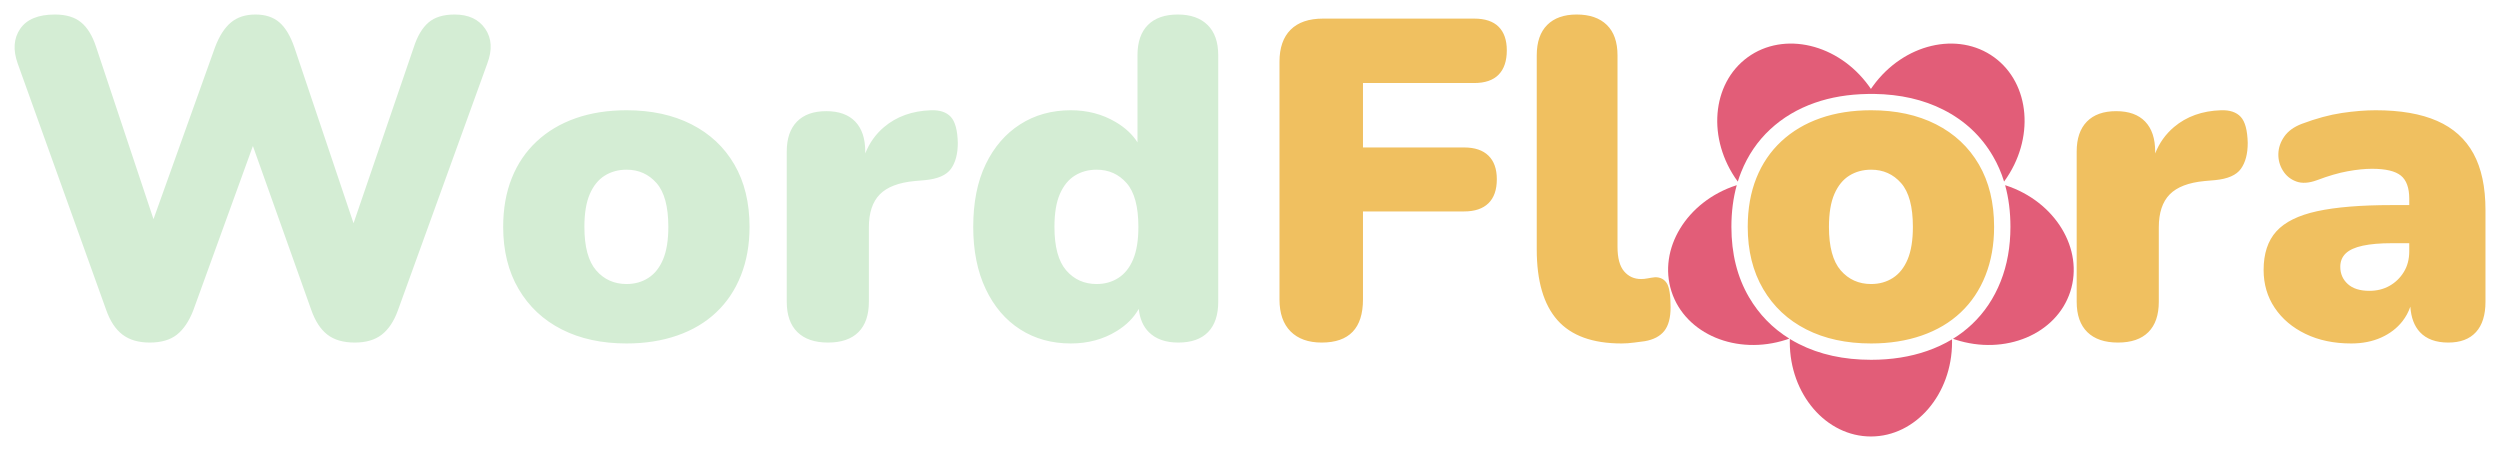
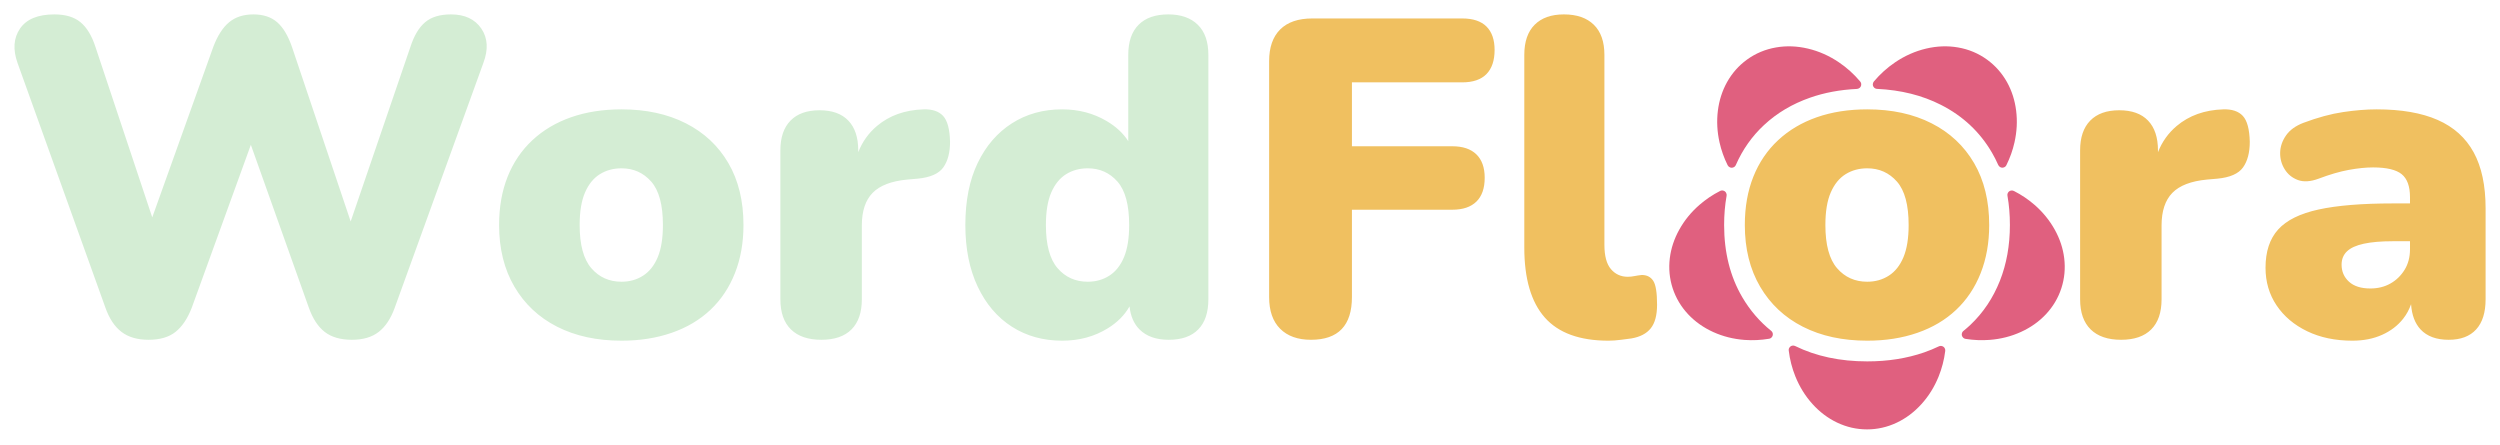
- <svg xmlns="http://www.w3.org/2000/svg" viewBox="8 34 5510 994" role="img" aria-label="WordFlora">
-   <path fill="#E25D78" d="M4425.5 433.5C4425.3 433.8 4425.2 434 4425 434.2Q4415.8 404.4 4400.6 378.4Q4361.8 311.7 4291.3 275.9Q4225.1 242.3 4138.5 241Q4135.3 241 4132 241Q4128.3 241 4124.6 241.1Q4124.5 241.1 4124.5 241.1Q4060.8 242.1 4008.1 260.5Q3951 280.5 3909.5 319.1Q3867.6 358.1 3845.6 413.1Q3841.4 423.5 3838.1 434.3C3837.9 434.1 3837.7 433.8 3837.5 433.5C3770 340.6 3780.1 218.3 3859.9 160.2C3939.8 102.2 4059.3 130.4 4126.8 223.3C4128.4 225.6 4130 227.8 4131.5 230C4133 227.8 4134.6 225.6 4136.2 223.3C4203.7 130.4 4323.2 102.2 4403.1 160.2C4482.9 218.3 4493 340.6 4425.5 433.5ZM3952.7 788.1C3952.7 785.7 3952.7 783.3 3952.8 781Q3962.4 786.9 3972.7 792.1Q4041.4 827 4132 827Q4199.1 827 4255.3 807.5Q4284.9 797.2 4310.2 782C4310.3 784 4310.3 786.1 4310.3 788.1C4310.3 902.9 4230.2 996 4131.5 996C4032.8 996 3952.7 902.9 3952.7 788.1ZM3834.6 442.5Q3835.2 442.3 3835.8 442.1Q3824 484.5 3824 534Q3824 622.8 3862.9 689.2Q3896.2 746 3951.7 780.3C3949.5 781.1 3947.3 781.8 3945.1 782.6C3835.9 818 3722.6 770.7 3692.1 676.8C3661.6 582.9 3725.4 478 3834.6 442.5ZM4317.9 782.6C4316.1 782 4314.2 781.3 4312.4 780.7Q4335.1 766.7 4354.2 748.7Q4395.5 709.7 4417.5 654.2Q4439 599.9 4439 534Q4439 484.4 4427.3 442.1C4427.7 442.2 4428 442.4 4428.4 442.5C4537.6 478 4601.4 582.9 4570.9 676.8C4540.4 770.7 4427.1 818 4317.9 782.6Z" />
+ <svg xmlns="http://www.w3.org/2000/svg" width="5555" height="987" viewBox="8 34 5555 987" role="img" aria-label="WordFlora">
+   <path fill="#E0607F" d="M4157 837Q4225.7 837 4283.6 817Q4300.5 811.1 4316.1 803.6Q4319.8 801.9 4323.7 803.2Q4327.7 804.6 4329.4 808.3Q4330.7 811 4330.3 813.9Q4326.6 843.5 4315.5 870.9Q4301.4 905.6 4277.4 932Q4253.3 958.6 4222.7 973.1Q4191 988.1 4156.5 988.1Q4121.9 988.1 4090.1 973Q4059.4 958.4 4035.3 931.7Q4011.3 905.1 3997.2 870.2Q3986.2 842.8 3982.6 813.1Q3982 809 3984.6 805.7Q3987.2 802.4 3991.3 801.9Q3994.2 801.6 3996.9 802.9Q4066.4 837 4157 837ZM4134.1 231.6Q4077.6 234.3 4029.8 251.1Q3970.7 271.8 3927.7 311.8Q3887.5 349.2 3865 400.7Q3863.3 404.5 3859.4 406Q3855.6 407.5 3851.8 405.8Q3848.5 404.4 3846.8 401.1Q3834.7 376.7 3828.8 350.4Q3820.8 314.8 3825.1 280.1Q3829.4 245.4 3845.5 216.5Q3862.3 186.5 3889.6 166.6Q3918.5 145.6 3954.4 139.4Q3989 133.4 4025.3 142Q4061.6 150.6 4093.9 172.4Q4120.5 190.3 4141.3 215.1Q4144 218.3 4143.6 222.4Q4143.3 226.6 4140.1 229.2Q4137.5 231.4 4134.1 231.6ZM4171.7 215.1Q4192.6 190.3 4219.1 172.4Q4251.4 150.6 4287.7 142Q4324 133.4 4358.6 139.4Q4394.5 145.6 4423.4 166.6Q4450.7 186.5 4467.5 216.4Q4483.6 245.3 4487.9 280.1Q4492.2 314.7 4484.2 350.3Q4478.3 376.6 4466.2 401Q4464.4 404.7 4460.5 406Q4456.5 407.4 4452.8 405.5Q4449.6 403.9 4448.1 400.6Q4441.9 386.5 4434.2 373.3Q4393.9 304.1 4320.8 267Q4258.5 235.3 4178.9 231.5Q4174.8 231.3 4172 228.3Q4169.2 225.2 4169.4 221Q4169.6 217.7 4171.7 215.1ZM3938.9 786.7Q3911.7 791.3 3884.4 789.3Q3847.3 786.5 3814.8 771.8Q3782.3 757 3759.2 732.5Q3735.3 707 3724.6 674.3Q3714.2 642.1 3718.3 607.9Q3722.3 574.9 3739.4 544.2Q3756.4 513.5 3784 489.4Q3805 471.1 3830.1 458.3Q3833.8 456.5 3837.7 457.7Q3841.7 459 3843.5 462.7Q3845.1 465.7 3844.5 469Q3839 499.9 3839 534Q3839 625.5 3879.3 694.3Q3905 738.1 3943.5 769.1Q3946.7 771.7 3947.2 775.8Q3947.6 779.9 3945 783.1Q3942.7 786.1 3938.9 786.7ZM4370.8 769.3Q4378.7 762.9 4386.1 756Q4429 715.4 4451.8 657.9Q4474 601.8 4474 534Q4474 499.9 4468.6 469Q4467.9 464.9 4470.2 461.5Q4472.6 458.1 4476.7 457.4Q4480 456.9 4483 458.4Q4508 471.1 4529 489.4Q4556.6 513.6 4573.6 544.2Q4590.7 574.9 4594.7 607.9Q4598.8 642.1 4588.4 674.3Q4577.8 706.9 4554 732.3Q4531 756.8 4498.7 771.5Q4466.4 786.3 4429.4 789.2Q4402.4 791.3 4375.5 787Q4371.4 786.3 4369 782.9Q4366.5 779.6 4367.2 775.5Q4367.8 771.7 4370.8 769.3Z" />
  <path fill="#D4EDD4" d="M338 789Q301 789 278 771.5Q255 754 242 717L47 174Q31 129 52.5 97.5Q74 66 129 66Q166 66 187 83.5Q208 101 220 138L346.3 517L482 138Q496 101 517 83.5Q538 66 571 66Q604 66 624 83.5Q644 101 657 139L787.2 526.1L920 138Q932 101 952.5 83.5Q973 66 1010 66Q1056 66 1077.5 97.5Q1099 129 1082 174L885 718Q872 754 849.5 771.5Q827 789 790 789Q752 789 729.5 771.5Q707 754 694 717L565.4 355.8L434 718Q420 754 398 771.5Q376 789 338 789ZM2368 791Q2305 791 2256.5 760Q2208 729 2180.5 671Q2153 613 2153 534Q2153 453 2180.5 396Q2208 339 2256.5 308Q2305 277 2368 277Q2423 277 2467 303Q2498.4 321.5 2515 347.7V156Q2515 112 2538 89Q2561 66 2604 66Q2646 66 2669.5 89Q2693 112 2693 156V699Q2693 743 2670.5 766Q2648 789 2605 789Q2563 789 2540 766Q2521.3 747.3 2517.8 714.8Q2501.6 743.7 2469.5 763.5Q2425 791 2368 791ZM1389 791Q1307 791 1246 760Q1185 729 1151 671Q1117 613 1117 534Q1117 474 1136 426.5Q1155 379 1191 345.5Q1227 312 1277 294.5Q1327 277 1389 277Q1471 277 1532 308Q1593 339 1626.5 396.5Q1660 454 1660 534Q1660 593 1641 641Q1622 689 1586.5 722.5Q1551 756 1500.5 773.5Q1450 791 1389 791ZM1833 789Q1789 789 1765.5 766Q1742 743 1742 699V368Q1742 325 1764.5 302Q1787 279 1829 279Q1871 279 1893 302Q1915 325 1915 368V372.2Q1928.7 337.5 1956.5 314Q1998 279 2060 277Q2089 276 2103.5 291.5Q2118 307 2119 349Q2119 385 2104 406Q2089 427 2047 431L2024 433Q1971 438 1947 462.5Q1923 487 1923 535V699Q1923 743 1900 766Q1877 789 1833 789ZM1389 660Q1416 660 1437 646.5Q1458 633 1469.5 605.5Q1481 578 1481 534Q1481 467 1455 437.5Q1429 408 1389 408Q1362 408 1341 421Q1320 434 1308 461.5Q1296 489 1296 534Q1296 600 1322 630Q1348 660 1389 660ZM2425 660Q2452 660 2473 646.5Q2494 633 2505.5 605.5Q2517 578 2517 534Q2517 467 2491 437.5Q2465 408 2425 408Q2398 408 2377 421Q2356 434 2344 461.5Q2332 489 2332 534Q2332 600 2358 630Q2384 660 2425 660Z" />
-   <path fill="#F0C060" d="M4132 791Q4050 791 3989 760Q3928 729 3894 671Q3860 613 3860 534Q3860 474 3879 426.5Q3898 379 3934 345.5Q3970 312 4020 294.5Q4070 277 4132 277Q4214 277 4275 308Q4336 339 4369.5 396.5Q4403 454 4403 534Q4403 593 4384 641Q4365 689 4329.5 722.5Q4294 756 4243.5 773.5Q4193 791 4132 791ZM2921 789Q2877 789 2852.5 764.5Q2828 740 2828 694V170Q2828 124 2852.5 99.5Q2877 75 2924 75H3257Q3293 75 3311 93Q3329 111 3329 145Q3329 180 3311 198.5Q3293 217 3257 217H3012V359H3235Q3270 359 3288.5 377Q3307 395 3307 429Q3307 464 3288.5 482Q3270 500 3235 500H3012V694Q3012 789 2921 789ZM5190 791Q5133 791 5089.5 770Q5046 749 5021.5 712.5Q4997 676 4997 629Q4997 575 5025 544Q5053 513 5115 499.5Q5177 486 5280 486H5318V472Q5318 436 5299.5 421Q5281 406 5236 406Q5212 406 5182 411.5Q5152 417 5115 431Q5088 441 5069 434Q5050 427 5039.5 410Q5029 393 5029.5 373Q5030 353 5042.5 335Q5055 317 5081 307Q5129 289 5169.5 283Q5210 277 5244 277Q5326 277 5379.5 300.5Q5433 324 5459.5 372.5Q5486 421 5486 497V699Q5486 743 5465 766Q5444 789 5404 789Q5363 789 5341.5 766Q5322.8 745.9 5320.4 709.9Q5314.2 727.7 5303 742Q5285 765 5256 778Q5227 791 5190 791ZM3582 791Q3486 791 3440.5 739.5Q3395 688 3395 584V156Q3395 112 3418 89Q3441 66 3483 66Q3526 66 3549.5 89Q3573 112 3573 156V578Q3573 615 3587.5 632Q3602 649 3625 649Q3632 649 3639.5 647.5Q3647 646 3656 645Q3673 645 3681.5 658Q3690 671 3690 711Q3690 746 3676 763.5Q3662 781 3633 786Q3625 787 3610 789Q3595 791 3582 791ZM4676 789Q4632 789 4608.5 766Q4585 743 4585 699V368Q4585 325 4607.5 302Q4630 279 4672 279Q4714 279 4736 302Q4758 325 4758 368V372.2Q4771.7 337.5 4799.5 314Q4841 279 4903 277Q4932 276 4946.5 291.5Q4961 307 4962 349Q4962 385 4947 406Q4932 427 4890 431L4867 433Q4814 438 4790 462.5Q4766 487 4766 535V699Q4766 743 4743 766Q4720 789 4676 789ZM4132 660Q4159 660 4180 646.5Q4201 633 4212.5 605.5Q4224 578 4224 534Q4224 467 4198 437.5Q4172 408 4132 408Q4105 408 4084 421Q4063 434 4051 461.5Q4039 489 4039 534Q4039 600 4065 630Q4091 660 4132 660ZM5318 570H5280Q5241 570 5215.5 575.5Q5190 581 5178 592.5Q5166 604 5166 622Q5166 645 5182.5 660Q5199 675 5230 675Q5255 675 5274.5 664Q5294 653 5306 633.5Q5318 614 5318 588V570Z" />
+   <path fill="#F0C060" d="M4157 791Q4075 791 4014 760Q3953 729 3919 671Q3885 613 3885 534Q3885 474 3904 426.5Q3923 379 3959 345.5Q3995 312 4045 294.5Q4095 277 4157 277Q4239 277 4300 308Q4361 339 4394.5 396.5Q4428 454 4428 534Q4428 593 4409 641Q4390 689 4354.5 722.5Q4319 756 4268.5 773.5Q4218 791 4157 791ZM2921 789Q2877 789 2852.5 764.5Q2828 740 2828 694V170Q2828 124 2852.5 99.5Q2877 75 2924 75H3257Q3293 75 3311 93Q3329 111 3329 145Q3329 180 3311 198.5Q3293 217 3257 217H3012V359H3235Q3270 359 3288.5 377Q3307 395 3307 429Q3307 464 3288.5 482Q3270 500 3235 500H3012V694Q3012 789 2921 789ZM5235 791Q5178 791 5134.5 770Q5091 749 5066.5 712.5Q5042 676 5042 629Q5042 575 5070 544Q5098 513 5160 499.5Q5222 486 5325 486H5363V472Q5363 436 5344.5 421Q5326 406 5281 406Q5257 406 5227 411.5Q5197 417 5160 431Q5133 441 5114 434Q5095 427 5084.5 410Q5074 393 5074.5 373Q5075 353 5087.5 335Q5100 317 5126 307Q5174 289 5214.5 283Q5255 277 5289 277Q5371 277 5424.5 300.5Q5478 324 5504.5 372.5Q5531 421 5531 497V699Q5531 743 5510 766Q5489 789 5449 789Q5408 789 5386.5 766Q5367.8 745.9 5365.4 709.9Q5359.2 727.7 5348 742Q5330 765 5301 778Q5272 791 5235 791ZM3582 791Q3486 791 3440.5 739.5Q3395 688 3395 584V156Q3395 112 3418 89Q3441 66 3483 66Q3526 66 3549.5 89Q3573 112 3573 156V578Q3573 615 3587.5 632Q3602 649 3625 649Q3632 649 3639.5 647.5Q3647 646 3656 645Q3673 645 3681.5 658Q3690 671 3690 711Q3690 746 3676 763.5Q3662 781 3633 786Q3625 787 3610 789Q3595 791 3582 791ZM4721 789Q4677 789 4653.5 766Q4630 743 4630 699V368Q4630 325 4652.5 302Q4675 279 4717 279Q4759 279 4781 302Q4803 325 4803 368V372.2Q4816.7 337.5 4844.5 314Q4886 279 4948 277Q4977 276 4991.5 291.5Q5006 307 5007 349Q5007 385 4992 406Q4977 427 4935 431L4912 433Q4859 438 4835 462.5Q4811 487 4811 535V699Q4811 743 4788 766Q4765 789 4721 789ZM4157 660Q4184 660 4205 646.5Q4226 633 4237.5 605.5Q4249 578 4249 534Q4249 467 4223 437.5Q4197 408 4157 408Q4130 408 4109 421Q4088 434 4076 461.5Q4064 489 4064 534Q4064 600 4090 630Q4116 660 4157 660ZM5363 570H5325Q5286 570 5260.5 575.5Q5235 581 5223 592.5Q5211 604 5211 622Q5211 645 5227.5 660Q5244 675 5275 675Q5300 675 5319.5 664Q5339 653 5351 633.5Q5363 614 5363 588V570Z" />
</svg>
